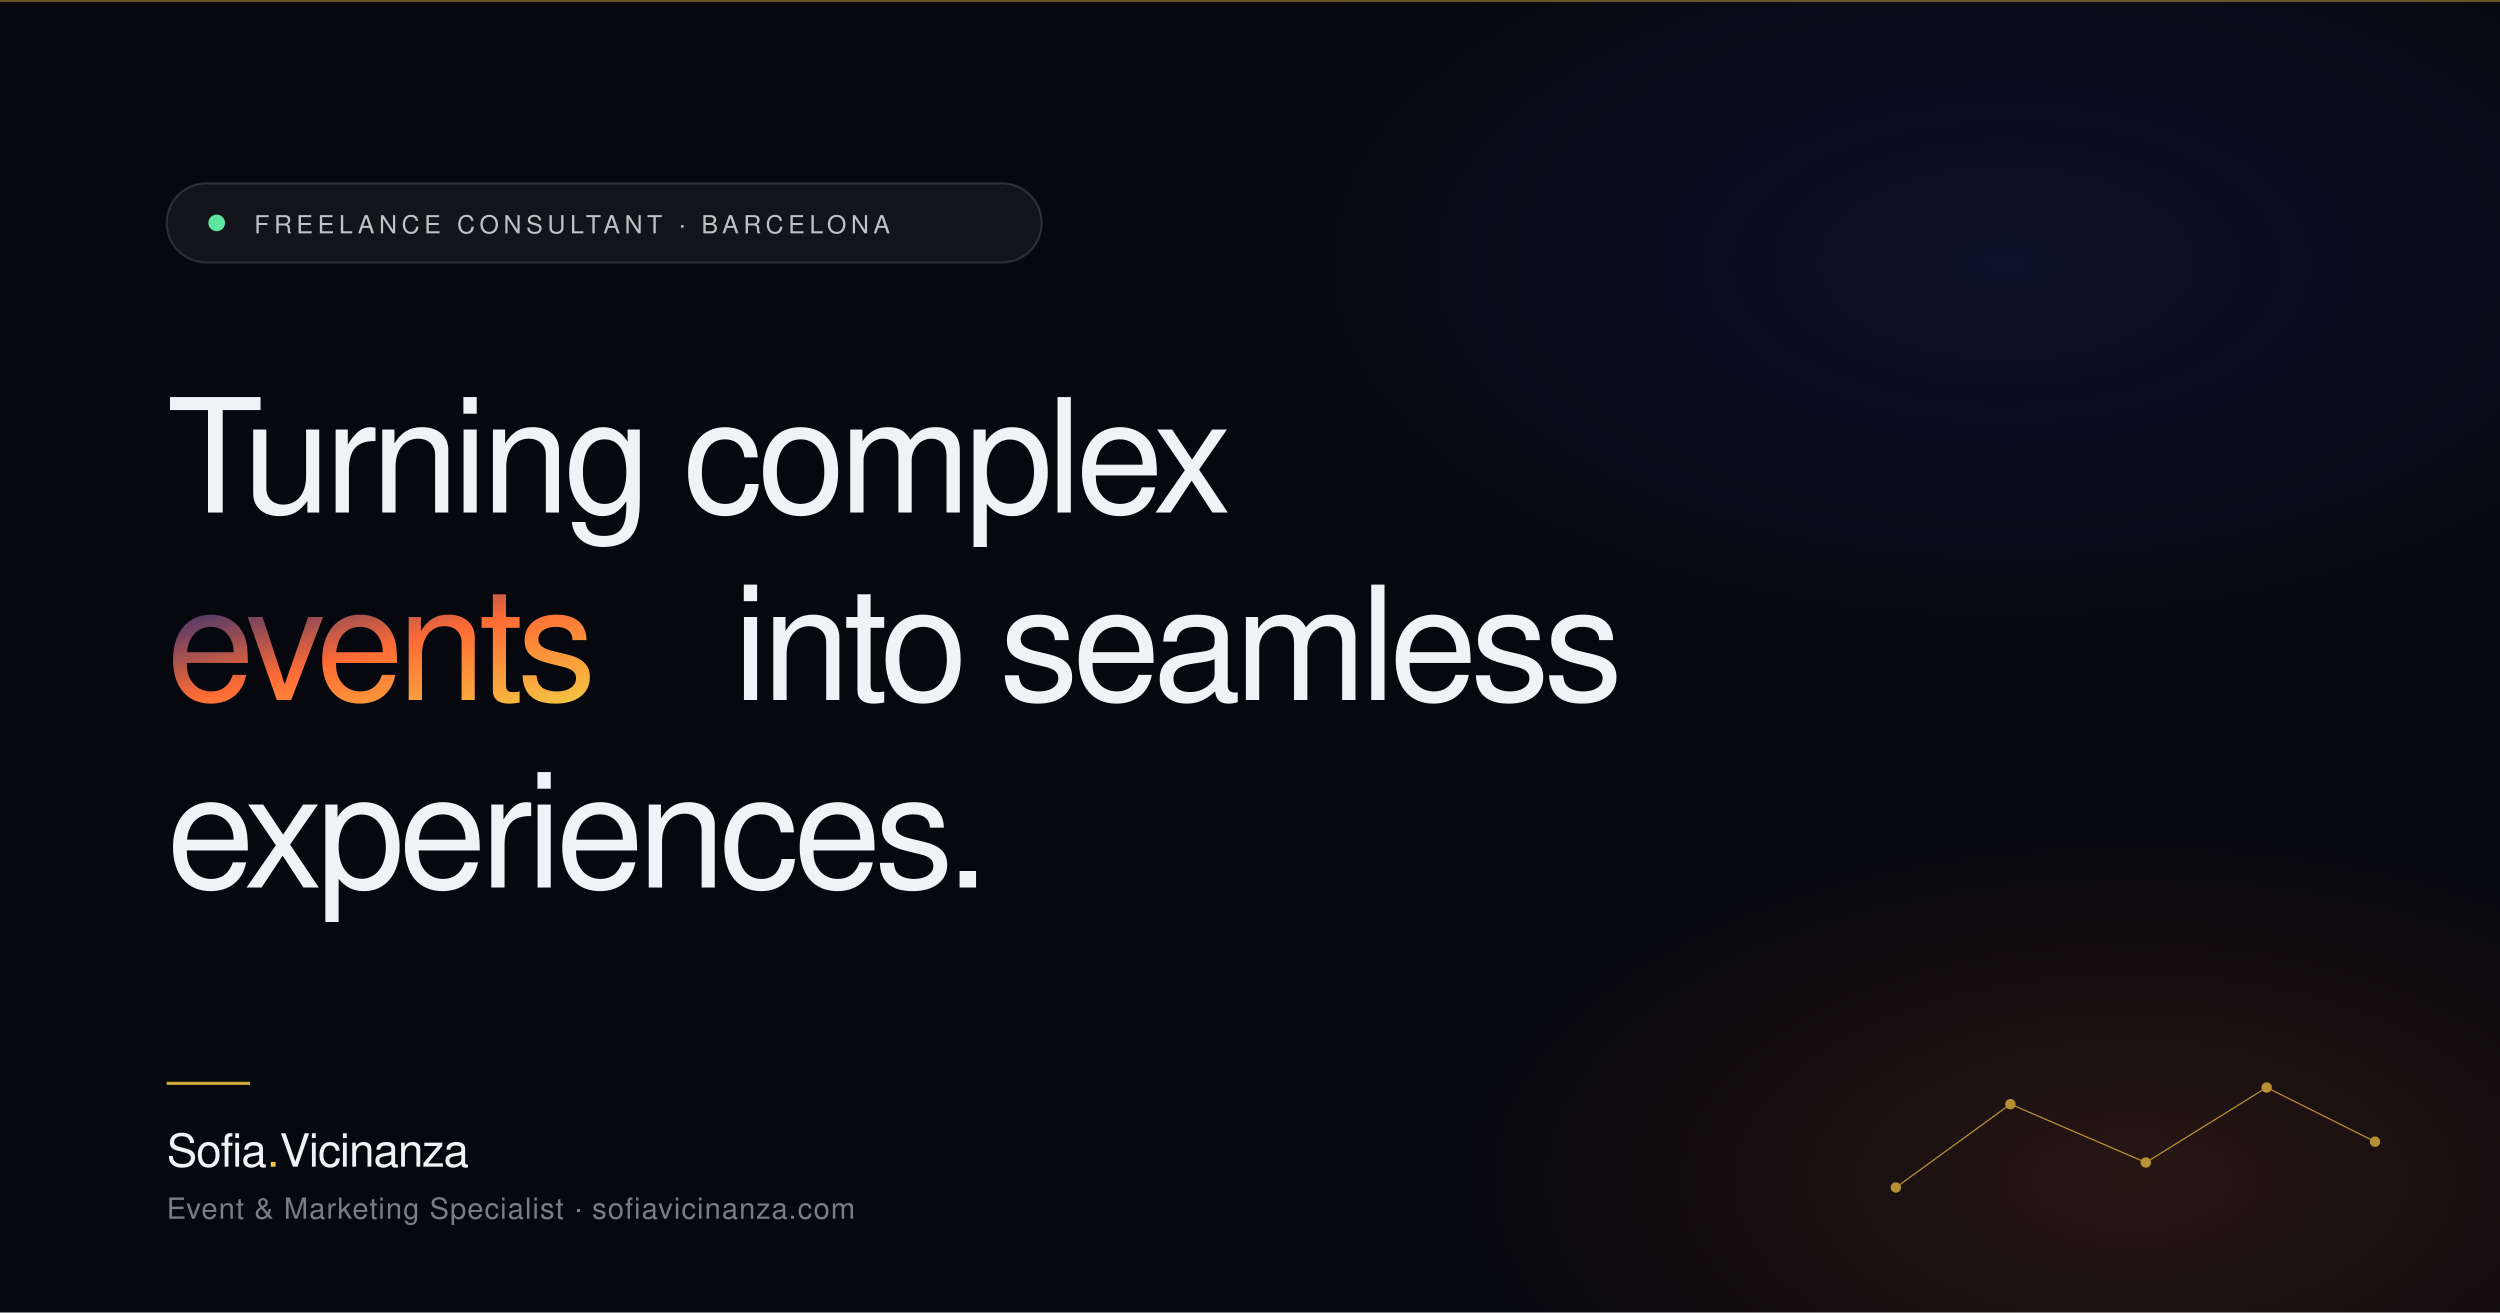
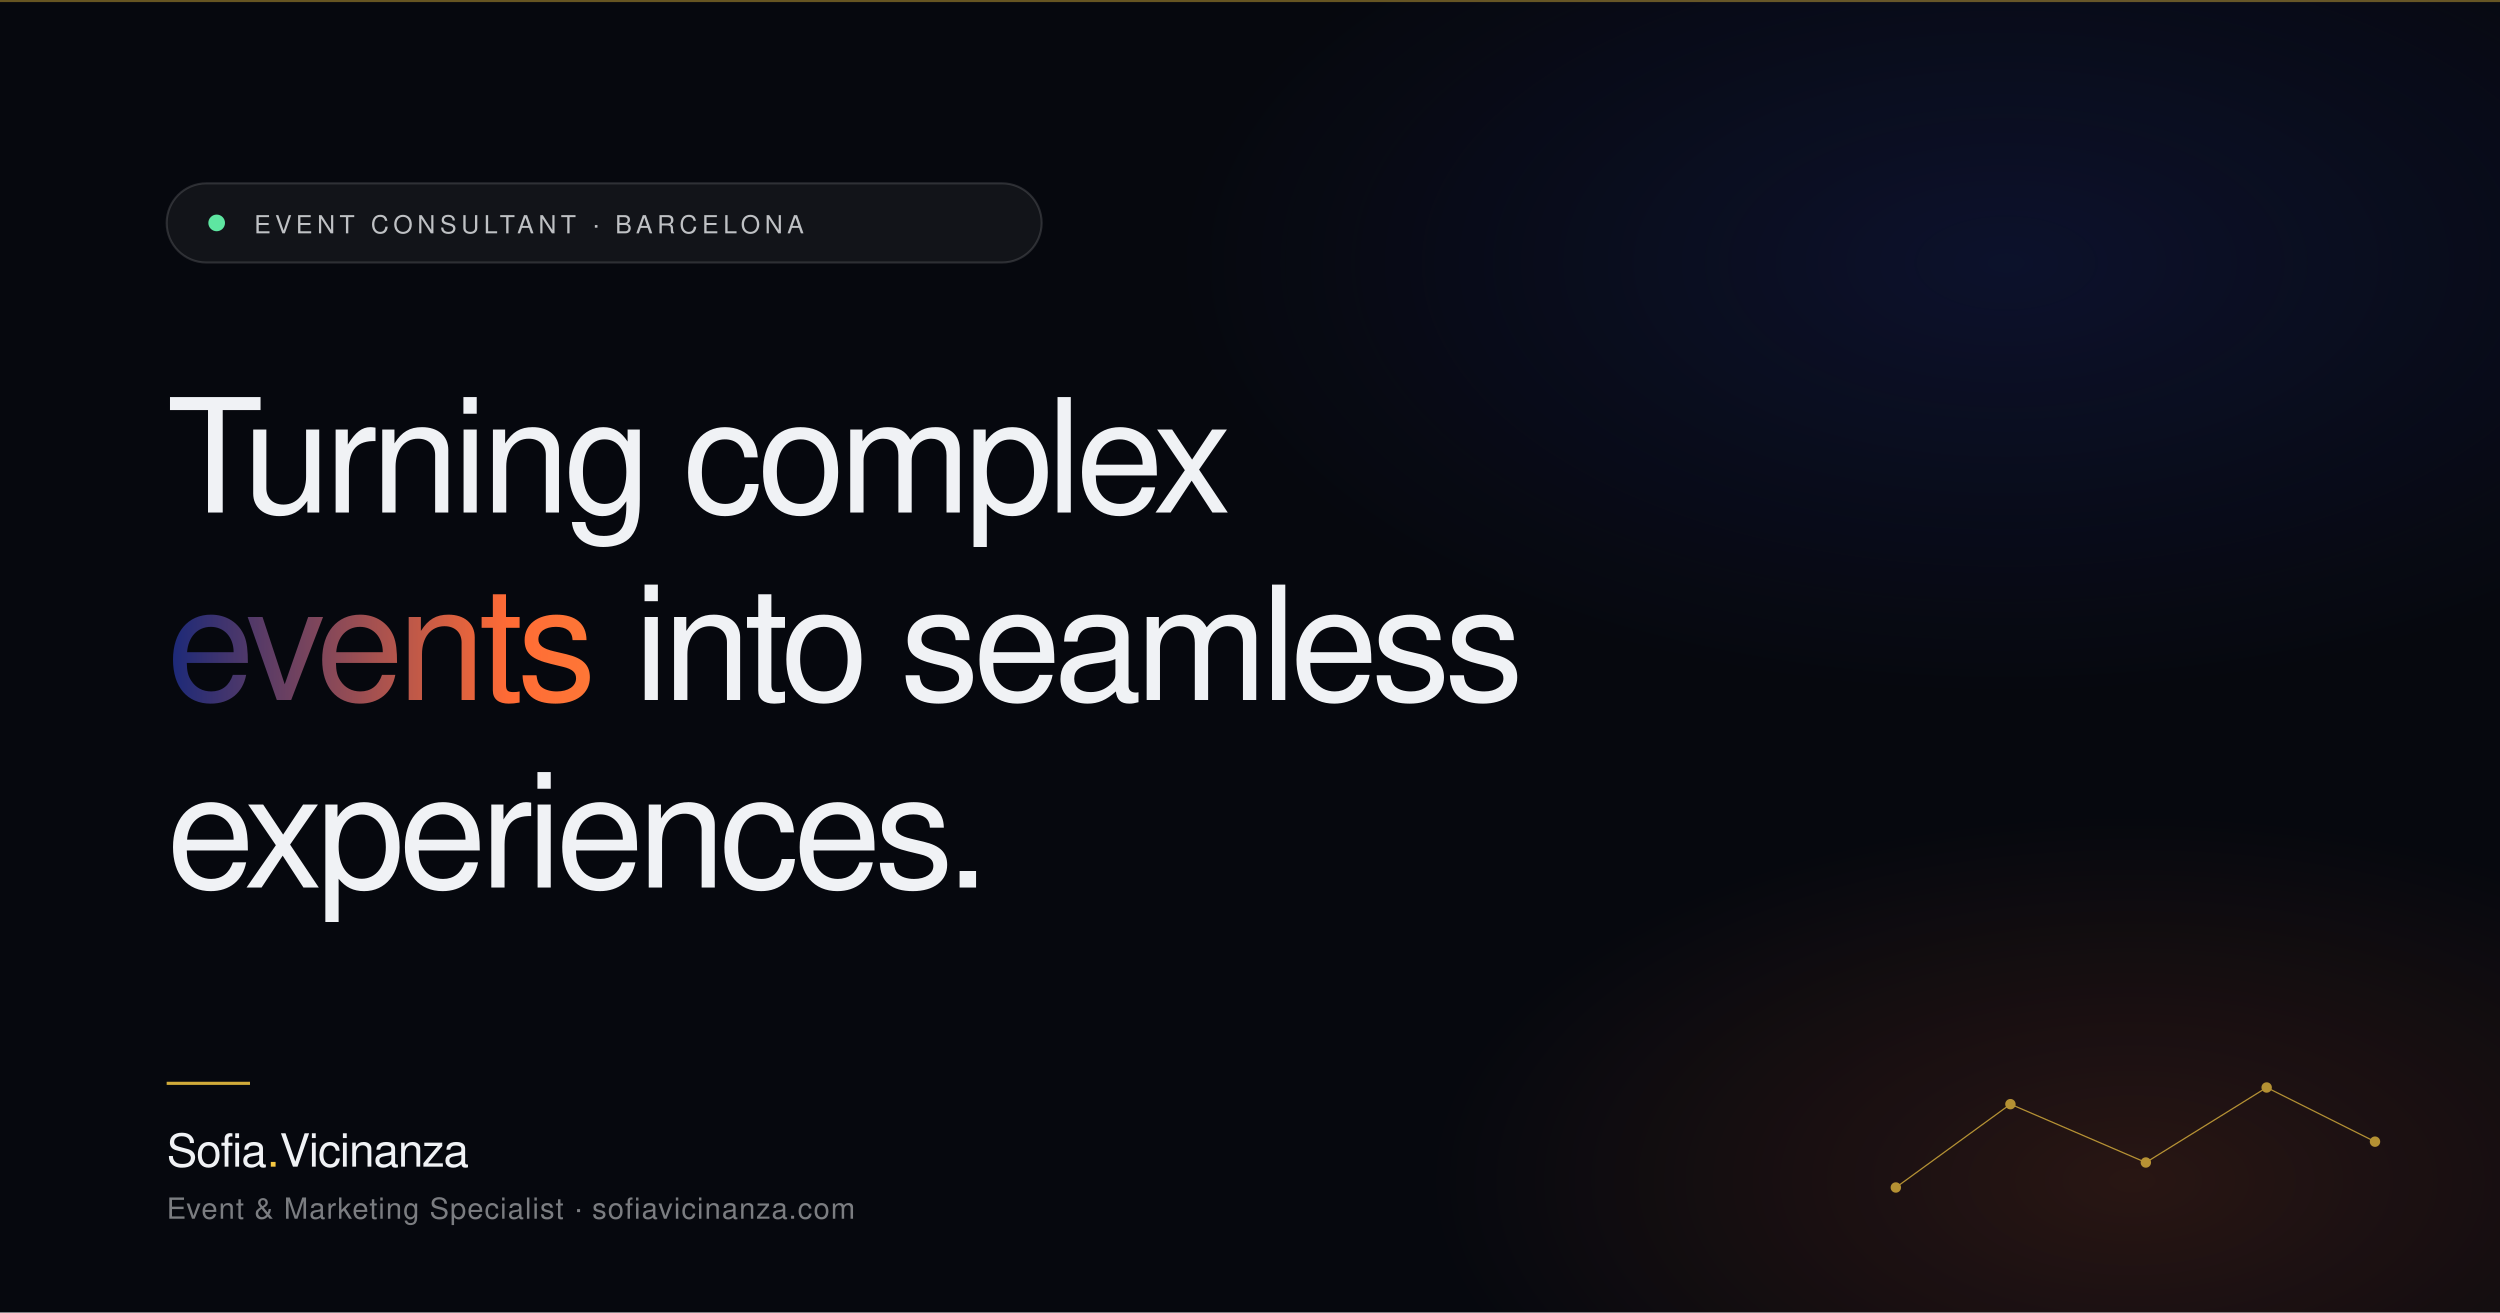
<svg xmlns="http://www.w3.org/2000/svg" viewBox="0 0 1200 630" width="1200" height="630">
  <defs>
-     <linearGradient id="molten" x1="0%" y1="0%" x2="100%" y2="100%">
+     <linearGradient id="molten" x1="0%" y1="50%" x2="100%" y2="50%">
      <stop offset="0%" stop-color="#1E2A78" />
-       <stop offset="50%" stop-color="#FF6B35" />
+       <stop offset="25%" stop-color="#FF6B35" />
+       <stop offset="75%" stop-color="#F5C842" />
      <stop offset="100%" stop-color="#F5C842" />
    </linearGradient>
    <radialGradient id="glowMain" cx="80%" cy="20%" r="55%">
      <stop offset="0%" stop-color="#1E2A78" stop-opacity="0.28" />
      <stop offset="60%" stop-color="#1E2A78" stop-opacity="0" />
    </radialGradient>
    <radialGradient id="glowWarm" cx="85%" cy="90%" r="40%">
      <stop offset="0%" stop-color="#FF6B35" stop-opacity="0.14" />
      <stop offset="70%" stop-color="#FF6B35" stop-opacity="0" />
    </radialGradient>
  </defs>
  <rect width="1200" height="630" fill="#06080E" />
  <rect width="1200" height="630" fill="url(#glowMain)" />
  <rect width="1200" height="630" fill="url(#glowWarm)" />
  <rect x="0" y="0" width="1200" height="1" fill="#F5C842" opacity="0.4" />
  <g transform="translate(80, 88)">
    <rect width="420" height="38" rx="19" fill="rgba(255,255,255,0.05)" stroke="rgba(255,255,255,0.14)" stroke-width="1" />
    <circle cx="24" cy="19" r="4" fill="#5EE6A1" />
-     <text x="42" y="24" font-family="system-ui, -apple-system, 'Helvetica Neue', Helvetica, sans-serif" font-size="12" letter-spacing="2.2" font-weight="500" fill="rgba(240,242,245,0.78)">FREELANCE CONSULTANT · BARCELONA</text>
+     <text x="42" y="24" font-family="system-ui, -apple-system, 'Helvetica Neue', Helvetica, sans-serif" font-size="12" letter-spacing="2.2" font-weight="500" fill="rgba(240,242,245,0.78)">EVENT CONSULTANT · BARCELONA</text>
  </g>
  <text x="80" y="246" font-family="system-ui, -apple-system, 'Helvetica Neue', Helvetica, sans-serif" font-weight="500" font-size="76" letter-spacing="-3" fill="#F0F2F5">Turning complex</text>
-   <text x="80" y="336" font-family="system-ui, -apple-system, 'Helvetica Neue', Helvetica, sans-serif" font-weight="500" font-size="76" letter-spacing="-3" fill="url(#molten)">events</text>
-   <text x="352" y="336" font-family="system-ui, -apple-system, 'Helvetica Neue', Helvetica, sans-serif" font-weight="500" font-size="76" letter-spacing="-3" fill="#F0F2F5"> into seamless</text>
+   <text x="80" y="336" font-family="system-ui, -apple-system, 'Helvetica Neue', Helvetica, sans-serif" font-weight="500" font-size="76" letter-spacing="-3" fill="#F0F2F5">
+     <tspan fill="url(#molten)">events</tspan> into seamless</text>
  <text x="80" y="426" font-family="system-ui, -apple-system, 'Helvetica Neue', Helvetica, sans-serif" font-weight="500" font-size="76" letter-spacing="-3" fill="#F0F2F5">experiences.</text>
  <line x1="80" y1="520" x2="120" y2="520" stroke="#F5C842" stroke-width="1.5" opacity="0.85" />
  <text x="80" y="560" font-family="system-ui, -apple-system, 'Helvetica Neue', Helvetica, sans-serif" font-weight="500" font-size="22" letter-spacing="-0.5" fill="#F0F2F5">Sofia<tspan fill="#F5C842">.</tspan>Vicinanza</text>
  <text x="80" y="585" font-family="system-ui, -apple-system, 'Helvetica Neue', Helvetica, sans-serif" font-size="14" letter-spacing="0.5" fill="rgba(240,242,245,0.5)">Event &amp; Marketing Specialist · sofiavicinanza.com</text>
  <g transform="translate(910, 510)" opacity="0.7">
    <line x1="0" y1="60" x2="55" y2="20" stroke="#F5C842" stroke-width="0.6" />
    <line x1="55" y1="20" x2="120" y2="48" stroke="#F5C842" stroke-width="0.6" />
    <line x1="120" y1="48" x2="178" y2="12" stroke="#F5C842" stroke-width="0.6" />
    <line x1="178" y1="12" x2="230" y2="38" stroke="#F5C842" stroke-width="0.6" />
    <circle cx="0" cy="60" r="2.5" fill="#F5C842" />
    <circle cx="55" cy="20" r="2.5" fill="#F5C842" />
    <circle cx="120" cy="48" r="2.5" fill="#F5C842" />
    <circle cx="178" cy="12" r="2.5" fill="#F5C842" />
    <circle cx="230" cy="38" r="2.5" fill="#F5C842" />
  </g>
</svg>
